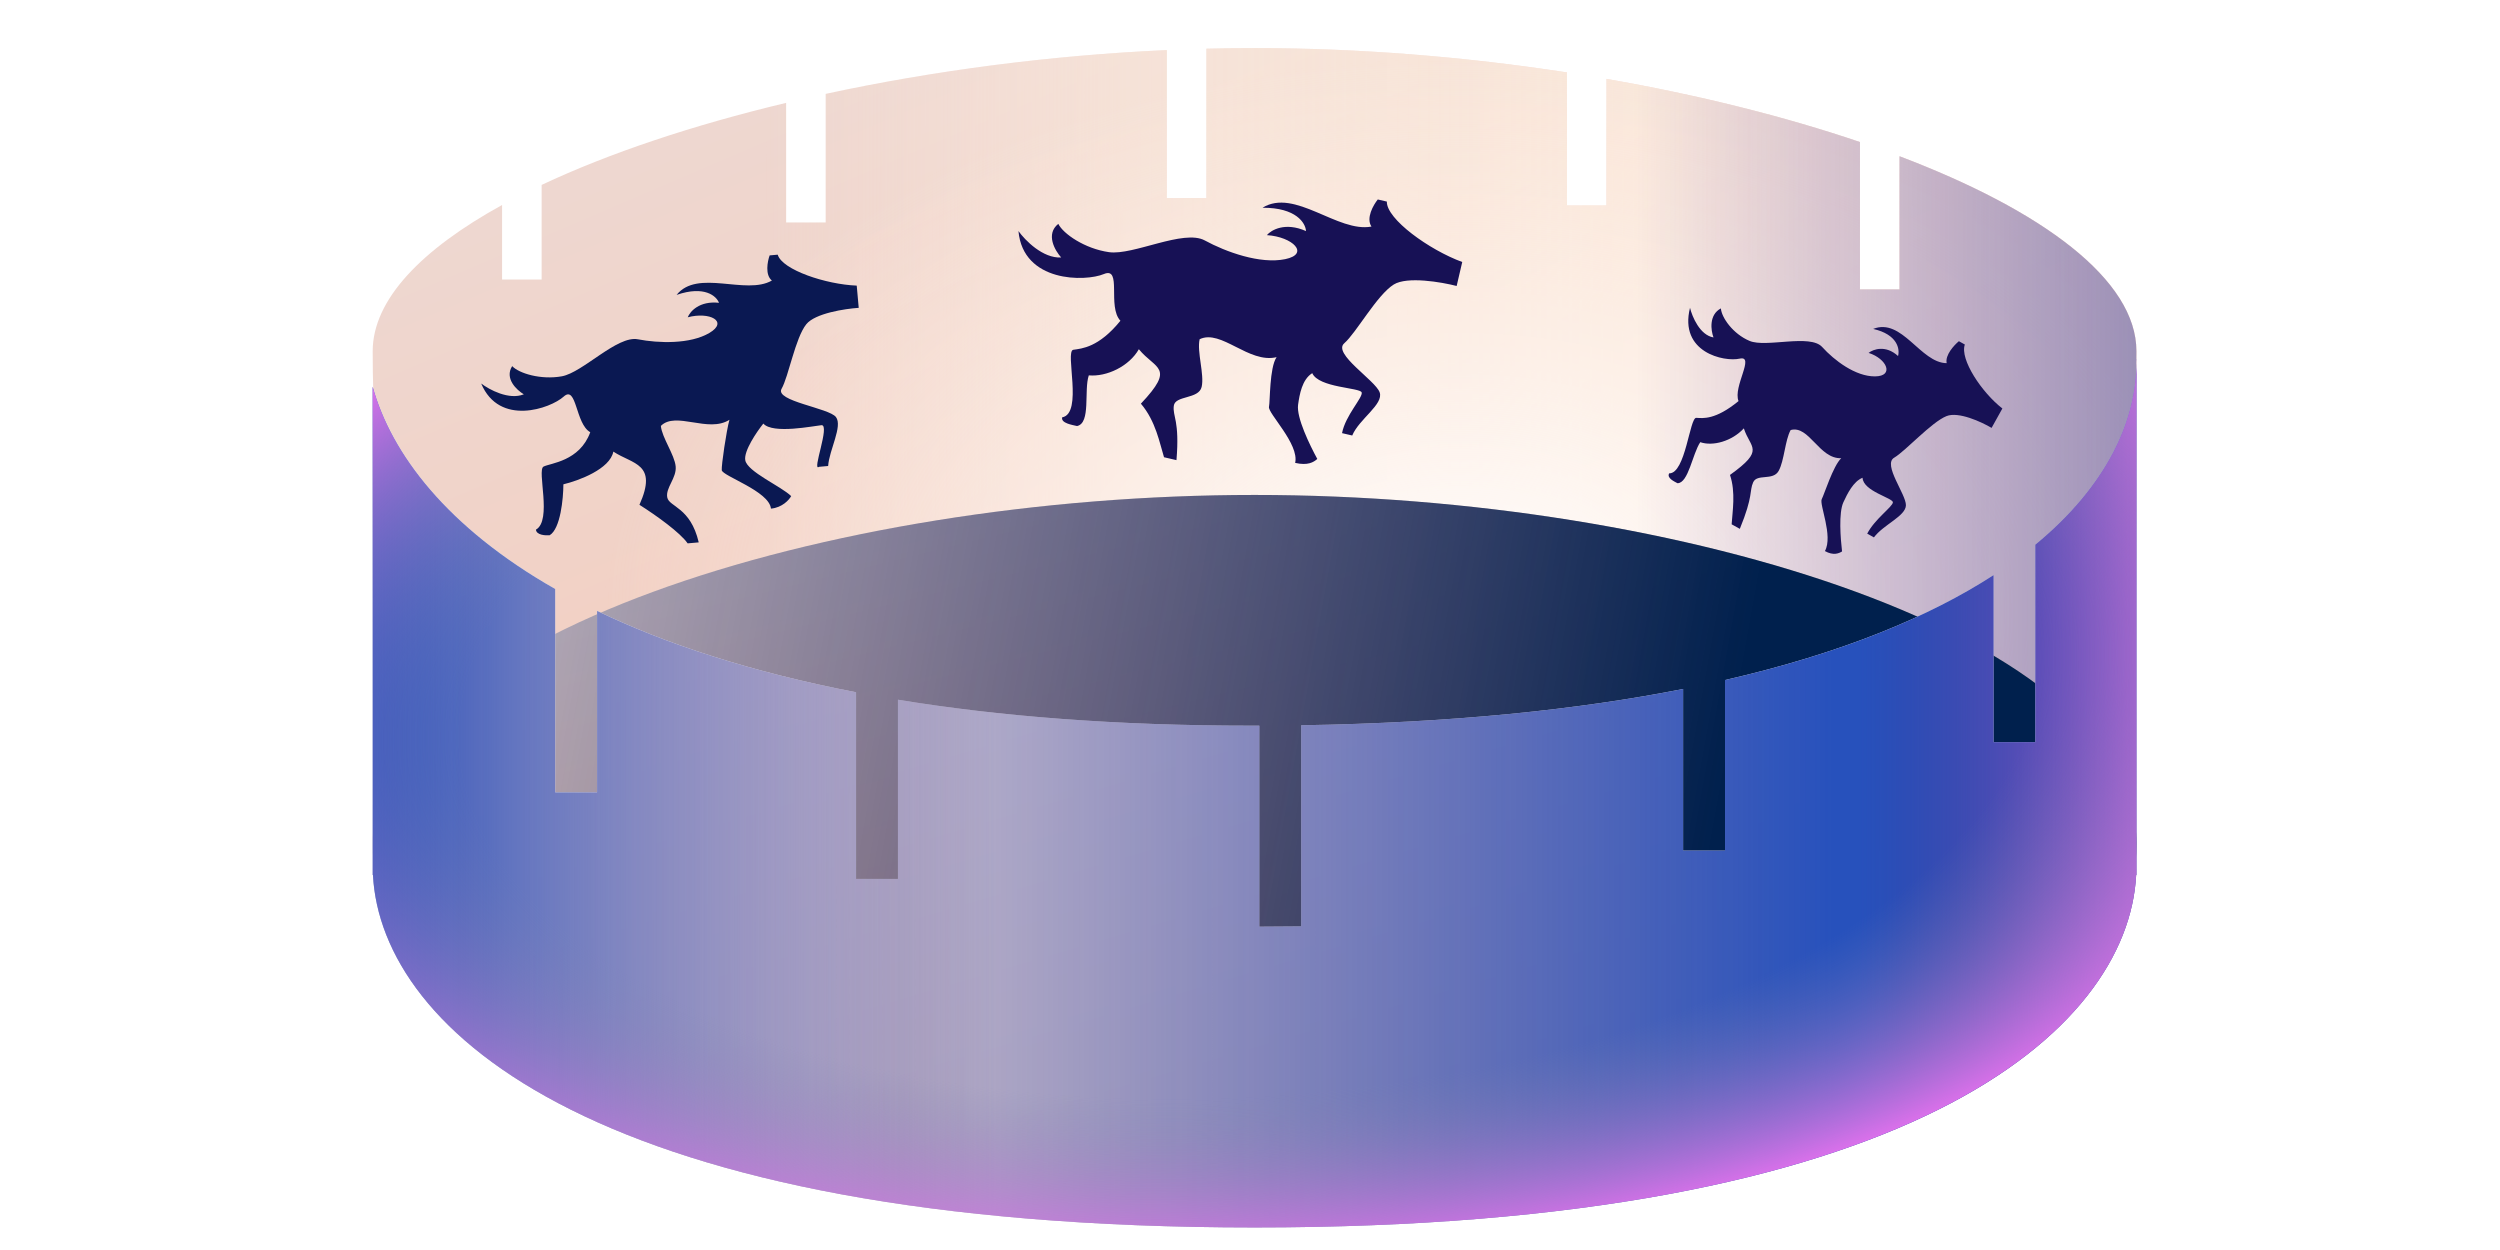
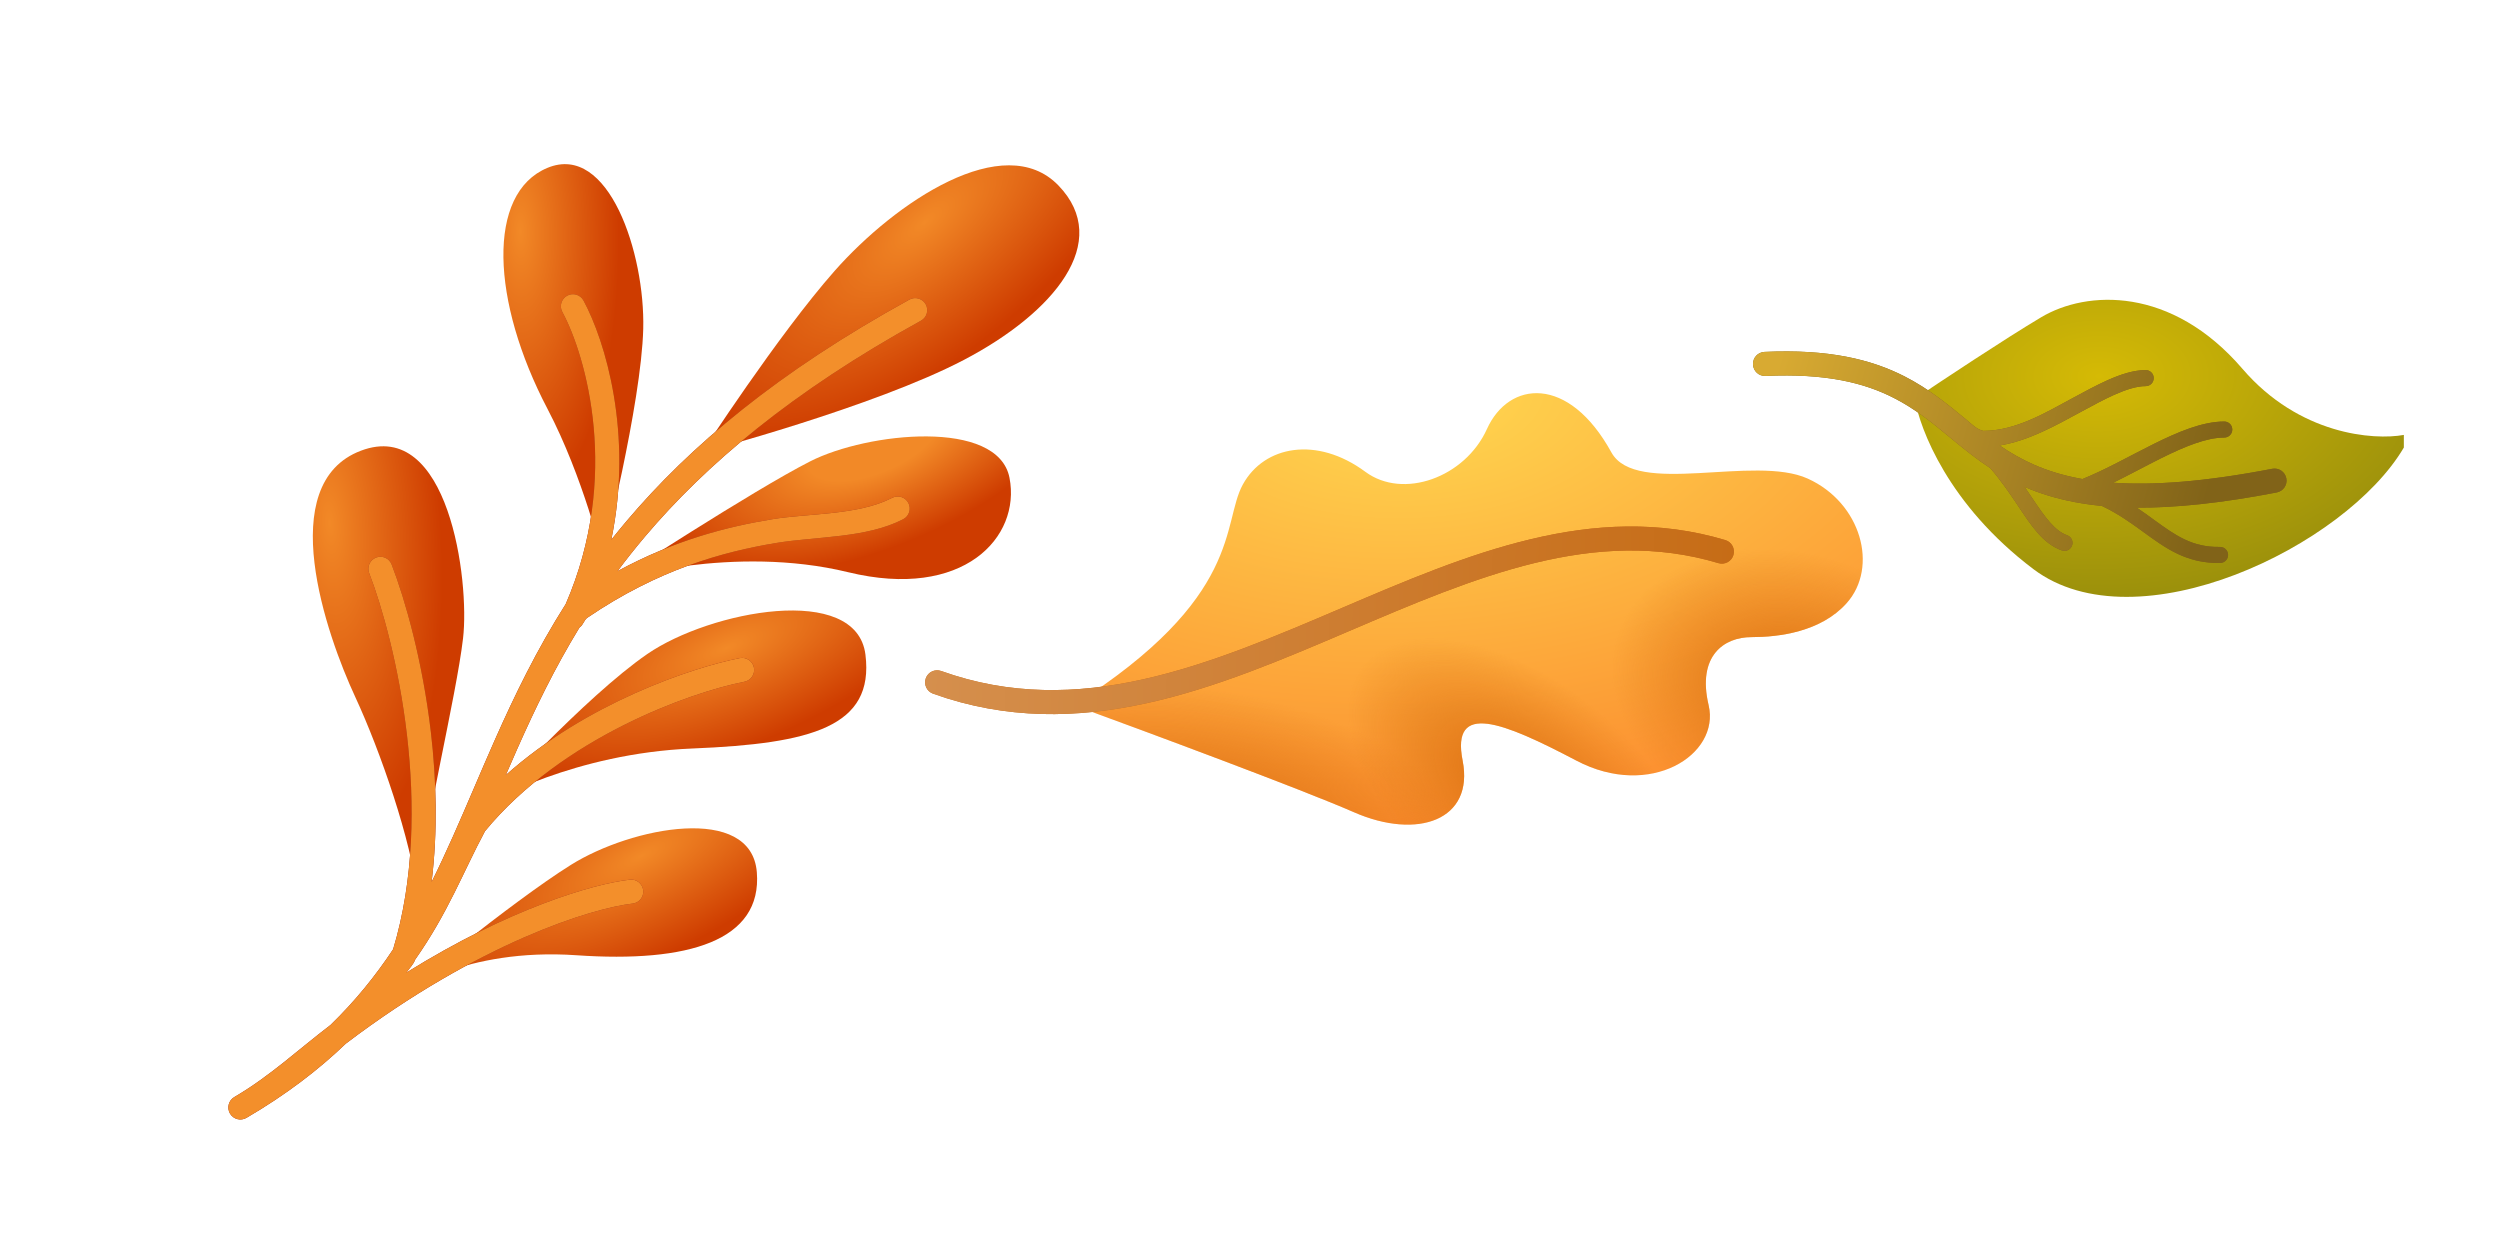
<svg xmlns="http://www.w3.org/2000/svg" viewBox="0 0 240 120" fill="none">
-   <path fill-rule="evenodd" clip-rule="evenodd" d="M112.016 4.808C100.738 5.314 89.505 6.803 79.266 9.012V21.357H75.469V9.875C66.524 12.012 58.473 14.701 51.997 17.751V26.835H48.2V19.68C40.46 23.939 35.778 28.771 35.778 33.721C35.778 78.419 56.246 91.443 120.437 91.443C184.628 91.443 205.096 81.389 205.096 33.721C205.096 26.846 196.065 20.199 182.353 14.998V27.782H178.555V13.635C171.329 11.18 163.039 9.11 154.222 7.575V19.733H150.425V6.952C140.73 5.458 130.508 4.616 120.437 4.616C118.899 4.616 117.356 4.636 115.813 4.675V19.013H112.016V4.808Z" fill="url(#paint0_linear_7940_498)" />
-   <path fill-rule="evenodd" clip-rule="evenodd" d="M112.016 4.808C100.738 5.314 89.505 6.803 79.266 9.012V21.357H75.469V9.875C66.524 12.012 58.473 14.701 51.997 17.751V26.835H48.2V19.68C40.46 23.939 35.778 28.771 35.778 33.721C35.778 78.419 56.246 91.443 120.437 91.443C184.628 91.443 205.096 81.389 205.096 33.721C205.096 26.846 196.065 20.199 182.353 14.998V27.782H178.555V13.635C171.329 11.18 163.039 9.11 154.222 7.575V19.733H150.425V6.952C140.73 5.458 130.508 4.616 120.437 4.616C118.899 4.616 117.356 4.636 115.813 4.675V19.013H112.016V4.808Z" fill="url(#paint1_linear_7940_498)" />
-   <path fill-rule="evenodd" clip-rule="evenodd" d="M112.016 4.808C100.738 5.314 89.505 6.803 79.266 9.012V21.357H75.469V9.875C66.524 12.012 58.473 14.701 51.997 17.751V26.835H48.2V19.68C40.46 23.939 35.778 28.771 35.778 33.721C35.778 78.419 56.246 91.443 120.437 91.443C184.628 91.443 205.096 81.389 205.096 33.721C205.096 26.846 196.065 20.199 182.353 14.998V27.782H178.555V13.635C171.329 11.18 163.039 9.11 154.222 7.575V19.733H150.425V6.952C140.73 5.458 130.508 4.616 120.437 4.616C118.899 4.616 117.356 4.636 115.813 4.675V19.013H112.016V4.808Z" fill="url(#paint2_radial_7940_498)" />
-   <path fill-rule="evenodd" clip-rule="evenodd" d="M112.016 4.808C100.738 5.314 89.505 6.803 79.266 9.012V21.357H75.469V9.875C66.524 12.012 58.473 14.701 51.997 17.751V26.835H48.2V19.68C40.46 23.939 35.778 28.771 35.778 33.721C35.778 78.419 56.246 91.443 120.437 91.443C184.628 91.443 205.096 81.389 205.096 33.721C205.096 26.846 196.065 20.199 182.353 14.998V27.782H178.555V13.635C171.329 11.18 163.039 9.11 154.222 7.575V19.733H150.425V6.952C140.73 5.458 130.508 4.616 120.437 4.616C118.899 4.616 117.356 4.636 115.813 4.675V19.013H112.016V4.808Z" fill="url(#paint3_linear_7940_498)" />
-   <path d="M205.096 80.903C205.096 100.628 184.628 97.955 120.437 97.955C56.246 97.955 35.778 100.628 35.778 80.903C35.778 61.177 79.373 47.515 120.437 47.515C161.502 47.515 205.096 61.177 205.096 80.903Z" fill="url(#paint4_linear_7940_498)" />
-   <path d="M205.096 80.903C205.096 100.628 184.628 97.955 120.437 97.955C56.246 97.955 35.778 100.628 35.778 80.903C35.778 61.177 79.373 47.515 120.437 47.515C161.502 47.515 205.096 61.177 205.096 80.903Z" fill="url(#paint5_linear_7940_498)" />
-   <path d="M74.66 24.449C75.084 25.908 79.308 27.307 82.246 27.419L82.437 29.553C81.111 29.64 78.248 30.077 77.405 31.126C76.351 32.436 75.706 36.142 75.031 37.325C74.356 38.508 79.588 39.162 80.252 40.038C80.915 40.914 79.606 43.183 79.501 44.736L78.629 44.814C77.896 45.347 79.729 40.74 78.857 40.818C78.16 40.88 74.187 41.703 73.28 40.662C72.636 41.468 71.388 43.301 71.546 44.184C71.742 45.289 74.99 46.683 75.952 47.626C75.757 47.986 75.095 48.731 74.01 48.828C73.861 47.158 69.338 45.692 69.288 45.135C69.248 44.689 69.731 41.353 70.027 40.298C67.996 41.602 64.876 39.449 63.443 40.887C63.542 42 64.765 43.668 64.865 44.782C64.964 45.896 63.877 46.835 64.057 47.754C64.237 48.673 66.287 48.677 67.078 52.068L66.013 52.163C65.302 51.135 63.042 49.51 61.387 48.461C63.177 44.465 60.748 44.589 58.881 43.353C58.562 45.028 55.552 46.145 54.086 46.494C54.079 47.867 53.805 50.766 52.767 51.383C52.347 51.42 51.496 51.366 51.45 50.846C53.03 49.956 51.525 45.133 52.178 44.794C52.83 44.455 55.647 44.297 56.665 41.493C55.226 40.686 55.378 36.931 54.114 38.073C52.85 39.215 47.931 40.964 46.194 36.817C46.962 37.403 48.856 38.431 50.288 37.854C49.601 37.447 48.415 36.337 49.168 35.148C49.815 35.838 51.923 36.491 53.94 36.124C55.957 35.757 59.249 32.188 61.235 32.572C63.221 32.955 66.256 33.058 68.11 31.957C69.963 30.856 68.121 29.898 66.024 30.46C66.235 29.911 67.13 28.864 69.023 29.069C68.783 28.43 67.634 27.383 64.953 28.31C66.973 25.791 71.595 28.371 74.102 26.931C73.429 26.392 73.677 25.098 73.886 24.518L74.66 24.449Z" fill="#0A1852" />
-   <path d="M133.137 19.352C133.09 21.028 137.21 23.993 140.375 25.153L139.839 27.454C138.362 27.074 135.087 26.514 133.801 27.312C132.194 28.308 130.198 31.956 129.049 32.954C127.9 33.952 132.026 36.506 132.445 37.659C132.863 38.811 130.47 40.222 129.814 41.809L128.836 41.581C129.161 39.87 130.863 38.144 130.721 37.673C130.578 37.203 126.601 37.235 125.975 35.823C124.992 36.438 124.753 37.879 124.616 38.86C124.445 40.085 125.739 42.73 126.46 44.058C126.121 44.366 125.551 44.72 124.335 44.437C124.754 42.636 121.683 39.652 121.823 39.052C121.934 38.572 121.862 35.286 122.553 34.287C119.883 34.931 117.231 31.57 115.166 32.565C114.886 33.765 115.638 35.945 115.358 37.145C115.078 38.346 112.809 37.936 112.684 38.962C112.56 39.988 113.26 40.346 112.941 44.174L111.746 43.895C111.33 42.568 110.965 40.439 109.526 38.753C112.872 35.209 110.935 35.481 109.33 33.525C108.398 35.164 106.245 36.19 104.525 36.035C104.038 37.469 104.744 40.623 103.396 40.9C102.926 40.79 101.837 40.626 101.967 40.066C104.001 39.696 102.206 33.701 103.036 33.579C103.866 33.456 105.473 33.364 107.561 30.792C106.274 29.437 107.75 25.562 105.972 26.308C104.195 27.054 98.219 27.137 97.771 22.181C98.404 23.067 100.112 24.815 101.875 24.72C101.268 24.051 100.362 22.468 101.597 21.491C102.063 22.443 104.134 23.875 106.462 24.207C108.79 24.539 113.626 21.975 115.659 23.082C117.692 24.189 120.966 25.374 123.372 24.88C125.778 24.386 124.103 22.73 121.619 22.573C122.041 22.073 123.383 21.296 125.376 22.183C125.337 21.429 124.449 19.925 121.201 19.944C124.283 18.026 128.425 22.367 131.662 21.75C131.116 20.948 131.838 19.682 132.268 19.149L133.137 19.352Z" fill="#171155" />
-   <path d="M188.625 33.074C188.118 34.49 190.264 37.698 192.228 39.214L191.192 41.078C190.23 40.508 188.018 39.484 186.864 39.946C185.421 40.523 182.949 43.286 181.837 43.941C180.725 44.596 182.99 47.457 182.968 48.506C182.947 49.554 180.818 50.351 179.896 51.59L179.253 51.232C179.97 49.834 181.688 48.653 181.717 48.229C181.747 47.806 178.86 47.166 178.805 45.863C177.92 46.22 177.342 47.404 176.967 48.214C176.497 49.226 176.689 51.689 176.837 52.938C176.505 53.142 175.993 53.348 175.192 52.903C176.003 51.444 174.621 48.395 174.891 47.909C175.107 47.52 175.98 44.718 176.762 43.985C174.649 44.084 173.676 40.785 171.902 41.284C171.361 42.257 171.292 44.233 170.751 45.206C170.211 46.179 168.684 45.451 168.305 46.301C167.926 47.151 168.332 47.573 167.023 50.77L166.237 50.333C166.31 49.136 166.646 47.267 166.079 45.594C169.498 43.145 168.02 43.052 167.409 41.121C166.273 42.357 164.427 42.868 163.226 42.448C162.47 43.584 162.092 46.381 161.04 46.39C160.73 46.218 159.988 45.896 160.24 45.442C161.816 45.469 162.205 40.077 162.841 40.112C163.476 40.147 164.664 40.338 166.899 38.504C166.349 37.137 168.508 34.094 167.012 34.429C165.516 34.765 161.17 33.834 162.241 29.55C162.45 30.408 163.193 32.179 164.496 32.394C164.244 31.724 164.034 30.228 165.204 29.605C165.272 30.492 166.367 32.055 167.958 32.727C169.549 33.399 173.77 32.032 174.929 33.313C176.088 34.593 178.123 36.149 180.003 36.133C181.883 36.117 181.137 34.429 179.385 33.879C179.83 33.526 181.02 33.091 182.212 34.178C182.397 33.531 182.177 32.105 179.822 31.577C182.592 30.464 184.367 34.845 186.882 34.864C186.713 34.091 187.592 33.137 188.053 32.756L188.625 33.074Z" fill="#171155" />
-   <path fill-rule="evenodd" clip-rule="evenodd" d="M120.093 69.664L120.895 69.663V88.96C122.255 88.959 123.596 88.949 124.917 88.932V69.626C139.378 69.396 151.501 68.133 161.579 66.141V81.66H165.601V65.284C176.812 62.713 185.244 59.191 191.376 55.22V71.251H195.398V52.292C202.262 46.646 205.096 40.392 205.096 34.782C205.096 34.676 205.094 34.57 205.089 34.464H205.096V57.538V58.545V59.385V83.108V84H205.072C204.278 98.975 183.372 117.837 120.437 117.837C57.502 117.837 36.596 98.975 35.802 84H35.778V83.108V59.385V58.545V57.538V37.129C37.558 43.559 42.918 50.636 53.297 56.543V76.065H57.319V58.648C63.87 61.802 72.072 64.513 82.181 66.457V84.376H86.203V67.173C95.835 68.752 107.068 69.664 120.093 69.664Z" fill="url(#paint6_linear_7940_498)" />
-   <path fill-rule="evenodd" clip-rule="evenodd" d="M120.093 69.664L120.895 69.663V88.96C122.255 88.959 123.596 88.949 124.917 88.932V69.626C139.378 69.396 151.501 68.133 161.579 66.141V81.66H165.601V65.284C176.812 62.713 185.244 59.191 191.376 55.22V71.251H195.398V52.292C202.262 46.646 205.096 40.392 205.096 34.782C205.096 34.676 205.094 34.57 205.089 34.464H205.096V57.538V58.545V59.385V83.108V84H205.072C204.278 98.975 183.372 117.837 120.437 117.837C57.502 117.837 36.596 98.975 35.802 84H35.778V83.108V59.385V58.545V57.538V37.129C37.558 43.559 42.918 50.636 53.297 56.543V76.065H57.319V58.648C63.87 61.802 72.072 64.513 82.181 66.457V84.376H86.203V67.173C95.835 68.752 107.068 69.664 120.093 69.664Z" fill="url(#paint7_linear_7940_498)" />
-   <path fill-rule="evenodd" clip-rule="evenodd" d="M120.093 69.664L120.895 69.663V88.96C122.255 88.959 123.596 88.949 124.917 88.932V69.626C139.378 69.396 151.501 68.133 161.579 66.141V81.66H165.601V65.284C176.812 62.713 185.244 59.191 191.376 55.22V71.251H195.398V52.292C202.262 46.646 205.096 40.392 205.096 34.782C205.096 34.676 205.094 34.57 205.089 34.464H205.096V57.538V58.545V59.385V83.108V84H205.072C204.278 98.975 183.372 117.837 120.437 117.837C57.502 117.837 36.596 98.975 35.802 84H35.778V83.108V59.385V58.545V57.538V37.129C37.558 43.559 42.918 50.636 53.297 56.543V76.065H57.319V58.648C63.87 61.802 72.072 64.513 82.181 66.457V84.376H86.203V67.173C95.835 68.752 107.068 69.664 120.093 69.664Z" fill="url(#paint8_linear_7940_498)" />
-   <path fill-rule="evenodd" clip-rule="evenodd" d="M120.093 69.664L120.895 69.663V88.96C122.255 88.959 123.596 88.949 124.917 88.932V69.626C139.378 69.396 151.501 68.133 161.579 66.141V81.66H165.601V65.284C176.812 62.713 185.244 59.191 191.376 55.22V71.251H195.398V52.292C202.262 46.646 205.096 40.392 205.096 34.782C205.096 34.676 205.094 34.57 205.089 34.464H205.096V57.538V58.545V59.385V83.108V84H205.072C204.278 98.975 183.372 117.837 120.437 117.837C57.502 117.837 36.596 98.975 35.802 84H35.778V83.108V59.385V58.545V57.538V37.129C37.558 43.559 42.918 50.636 53.297 56.543V76.065H57.319V58.648C63.87 61.802 72.072 64.513 82.181 66.457V84.376H86.203V67.173C95.835 68.752 107.068 69.664 120.093 69.664Z" fill="url(#paint9_linear_7940_498)" />
-   <path fill-rule="evenodd" clip-rule="evenodd" d="M120.093 69.664L120.895 69.663V88.96C122.255 88.959 123.596 88.949 124.917 88.932V69.626C139.378 69.396 151.501 68.133 161.579 66.141V81.66H165.601V65.284C176.812 62.713 185.244 59.191 191.376 55.22V71.251H195.398V52.292C202.262 46.646 205.096 40.392 205.096 34.782C205.096 34.676 205.094 34.57 205.089 34.464H205.096V57.538V58.545V59.385V83.108V84H205.072C204.278 98.975 183.372 117.837 120.437 117.837C57.502 117.837 36.596 98.975 35.802 84H35.778V83.108V59.385V58.545V57.538V37.129C37.558 43.559 42.918 50.636 53.297 56.543V76.065H57.319V58.648C63.87 61.802 72.072 64.513 82.181 66.457V84.376H86.203V67.173C95.835 68.752 107.068 69.664 120.093 69.664Z" fill="url(#paint10_linear_7940_498)" />
-   <path fill-rule="evenodd" clip-rule="evenodd" d="M120.093 69.664L120.895 69.663V88.96C122.255 88.959 123.596 88.949 124.917 88.932V69.626C139.378 69.396 151.501 68.133 161.579 66.141V81.66H165.601V65.284C176.812 62.713 185.244 59.191 191.376 55.22V71.251H195.398V52.292C202.262 46.646 205.096 40.392 205.096 34.782C205.096 34.676 205.094 34.57 205.089 34.464H205.096V57.538V58.545V59.385V83.108V84H205.072C204.278 98.975 183.372 117.837 120.437 117.837C57.502 117.837 36.596 98.975 35.802 84H35.778V83.108V59.385V58.545V57.538V37.129C37.558 43.559 42.918 50.636 53.297 56.543V76.065H57.319V58.648C63.87 61.802 72.072 64.513 82.181 66.457V84.376H86.203V67.173C95.835 68.752 107.068 69.664 120.093 69.664Z" fill="url(#paint11_radial_7940_498)" />
+   <path d="M34.092 66.881C31.341 60.954 26.252 46.438 34.653 43.265C43.054 40.091 45.104 55.702 44.453 61.28C43.8 66.881 40.689 79.559 40.067 85.968C39.507 80.741 36.519 72.108 34.092 66.881Z" fill="url(#paint0_radial_7994_2076)" />
+   <path d="M52.559 39.25C47.158 28.945 46.678 18.551 52.559 16.113C58.439 13.674 61.933 24.358 61.751 31.567C61.569 38.777 57.829 53.511 57.829 53.511C57.829 53.511 56.018 45.851 52.559 39.25Z" fill="url(#paint1_radial_7994_2076)" />
+   <path d="M80.117 26.014C85.953 19.401 96.38 12.388 101.607 17.802C106.834 23.216 101.178 30.024 92.535 34.551C83.891 39.078 67.385 43.436 67.385 43.436C67.385 43.436 74.686 32.167 80.117 26.014Z" fill="url(#paint2_radial_7994_2076)" />
+   <path d="M55.333 91.703C66.067 92.447 73.187 90.32 72.656 83.731C72.124 77.142 60.646 79.374 54.801 83.032C48.956 86.691 38.5 95.379 38.5 95.379C38.5 95.379 44.599 90.959 55.333 91.703Z" fill="url(#paint3_radial_7994_2076)" />
+   <path d="M66.487 71.855C77.889 71.389 83.945 69.781 83.083 62.848C82.221 55.915 68.153 58.651 62.149 62.78C56.145 66.91 46.965 77.061 46.965 77.061C46.965 77.061 55.086 72.321 66.487 71.855Z" fill="url(#paint4_radial_7994_2076)" />
+   <path d="M81.418 54.931C92.484 57.625 98.017 51.577 96.913 45.877C95.809 40.176 83.284 41.49 77.777 44.29C72.27 47.09 59.108 55.678 59.108 55.678C59.108 55.678 70.352 52.237 81.418 54.931Z" fill="url(#paint5_radial_7994_2076)" />
+   <path d="M54.45 28.384C55.011 28.08 55.713 28.29 56.016 28.851C58.103 32.712 60.8 41.639 58.684 51.815C59.158 51.217 59.648 50.618 60.156 50.018C66.192 42.884 74.638 35.727 87.3 28.761C87.859 28.453 88.562 28.657 88.87 29.216C89.177 29.776 88.974 30.479 88.414 30.786C75.966 37.635 67.751 44.62 61.92 51.511C60.984 52.618 60.108 53.724 59.285 54.828C64.813 51.833 69.852 50.554 74.133 49.846C77.688 49.259 82.391 49.477 85.645 47.791C86.211 47.497 86.909 47.718 87.203 48.285C87.497 48.851 87.275 49.549 86.709 49.843C83.173 51.676 78.381 51.488 74.51 52.127C69.396 52.972 63.221 54.653 56.396 59.294C56.047 59.531 56.012 59.991 55.631 60.239C53.232 64.167 51.358 68.056 49.662 71.875C49.286 72.722 48.918 73.567 48.555 74.409C56.288 67.514 66.346 64.101 71.018 63.177C71.644 63.054 72.252 63.461 72.376 64.087C72.5 64.713 72.093 65.322 71.466 65.445C66.247 66.477 53.937 70.824 46.558 79.794C44.468 83.696 43.032 87.595 39.852 92.127C39.702 92.571 39.277 92.99 39.01 93.372C48.876 87.226 56.941 84.849 60.469 84.446C61.103 84.373 61.676 84.829 61.749 85.463C61.821 86.097 61.366 86.67 60.732 86.743C56.867 87.184 45.974 90.491 33.196 100.189C30.572 102.709 27.455 105.095 23.659 107.314C23.108 107.637 22.4 107.451 22.078 106.9C21.756 106.349 21.941 105.641 22.492 105.319C25.94 103.302 28.608 100.774 31.715 98.411C34.1 96.104 36.054 93.674 37.739 91.134C39.757 84.471 39.832 77.123 39.071 70.578C38.299 63.947 36.68 58.227 35.44 55.021C35.209 54.426 35.505 53.756 36.1 53.526C36.696 53.296 37.365 53.592 37.596 54.187C38.907 57.577 40.573 63.488 41.367 70.311C41.891 74.821 42.039 79.767 41.434 84.669C42.884 81.764 44.179 78.744 45.516 75.622C46.175 74.084 46.845 72.522 47.549 70.936C49.416 66.733 51.519 62.394 54.31 57.986C59.591 45.837 56.292 34.224 53.983 29.95C53.679 29.389 53.888 28.688 54.45 28.384Z" fill="#8D1F0F" />
+   <path d="M54.45 28.384C55.011 28.08 55.713 28.29 56.016 28.851C58.103 32.712 60.8 41.639 58.684 51.815C59.158 51.217 59.648 50.618 60.156 50.018C66.192 42.884 74.638 35.727 87.3 28.761C87.859 28.453 88.562 28.657 88.87 29.216C89.177 29.776 88.974 30.479 88.414 30.786C75.966 37.635 67.751 44.62 61.92 51.511C60.984 52.618 60.108 53.724 59.285 54.828C64.813 51.833 69.852 50.554 74.133 49.846C77.688 49.259 82.391 49.477 85.645 47.791C86.211 47.497 86.909 47.718 87.203 48.285C87.497 48.851 87.275 49.549 86.709 49.843C83.173 51.676 78.381 51.488 74.51 52.127C69.396 52.972 63.221 54.653 56.396 59.294C56.047 59.531 56.012 59.991 55.631 60.239C53.232 64.167 51.358 68.056 49.662 71.875C49.286 72.722 48.918 73.567 48.555 74.409C56.288 67.514 66.346 64.101 71.018 63.177C71.644 63.054 72.252 63.461 72.376 64.087C72.5 64.713 72.093 65.322 71.466 65.445C66.247 66.477 53.937 70.824 46.558 79.794C44.468 83.696 43.032 87.595 39.852 92.127C39.702 92.571 39.277 92.99 39.01 93.372C48.876 87.226 56.941 84.849 60.469 84.446C61.103 84.373 61.676 84.829 61.749 85.463C61.821 86.097 61.366 86.67 60.732 86.743C56.867 87.184 45.974 90.491 33.196 100.189C30.572 102.709 27.455 105.095 23.659 107.314C23.108 107.637 22.4 107.451 22.078 106.9C21.756 106.349 21.941 105.641 22.492 105.319C25.94 103.302 28.608 100.774 31.715 98.411C34.1 96.104 36.054 93.674 37.739 91.134C39.757 84.471 39.832 77.123 39.071 70.578C38.299 63.947 36.68 58.227 35.44 55.021C35.209 54.426 35.505 53.756 36.1 53.526C36.696 53.296 37.365 53.592 37.596 54.187C38.907 57.577 40.573 63.488 41.367 70.311C41.891 74.821 42.039 79.767 41.434 84.669C42.884 81.764 44.179 78.744 45.516 75.622C46.175 74.084 46.845 72.522 47.549 70.936C49.416 66.733 51.519 62.394 54.31 57.986C59.591 45.837 56.292 34.224 53.983 29.95C53.679 29.389 53.888 28.688 54.45 28.384Z" fill="#F38F2B" />
+   <path d="M195.951 30.457C192.441 32.548 186.399 36.556 183.816 38.298C184.314 41.161 187.012 48.451 195.204 54.634C205.099 62.101 225.168 52.487 230.769 42.965V41.752C227.875 42.281 220.725 41.752 215.274 35.404C208.459 27.47 200.338 27.843 195.951 30.457Z" fill="url(#paint6_radial_7994_2076)" />
+   <path d="M181.784 38.191C179.005 36.775 175.331 35.82 169.496 36.093C168.858 36.122 168.317 35.63 168.287 34.992C168.257 34.354 168.75 33.813 169.388 33.783C175.547 33.496 179.633 34.501 182.833 36.131C185.162 37.316 187.023 38.851 188.779 40.298C189.26 40.694 189.78 41.235 190.396 41.362C193.489 41.362 196.366 39.629 199.006 38.2C200.133 37.589 201.253 36.981 202.311 36.507C203.557 35.949 204.812 35.528 205.987 35.528C206.412 35.528 206.757 35.873 206.757 36.299C206.757 36.724 206.412 37.069 205.987 37.069C205.146 37.069 204.135 37.378 202.941 37.913C201.941 38.362 200.882 38.936 199.753 39.548C197.291 40.88 194.764 42.304 191.968 42.768C193.975 44.144 196.31 45.306 199.612 45.931C199.713 45.95 199.816 45.969 199.919 45.987C202.148 45.086 204.448 43.769 206.785 42.608C209.08 41.468 211.436 40.465 213.531 40.465C213.956 40.465 214.301 40.81 214.301 41.235C214.301 41.661 213.956 42.006 213.531 42.006C211.843 42.006 209.788 42.837 207.47 43.988C206.003 44.717 204.433 45.574 202.872 46.341C206.667 46.602 211.568 46.272 218.135 45.004C218.762 44.883 219.368 45.293 219.489 45.92C219.61 46.547 219.2 47.153 218.574 47.274C213.153 48.321 208.766 48.757 205.134 48.735C205.715 49.126 206.252 49.517 206.761 49.888C208.853 51.411 210.467 52.555 213.112 52.504C213.538 52.496 213.889 52.834 213.898 53.26C213.906 53.685 213.567 54.037 213.142 54.045C209.893 54.108 207.885 52.612 205.788 51.087C204.591 50.217 203.363 49.323 201.778 48.57C200.859 48.48 199.996 48.357 199.182 48.203C197.338 47.853 195.759 47.349 194.366 46.744C194.601 47.087 194.824 47.419 195.037 47.738C196.347 49.696 197.255 50.96 198.451 51.387C198.852 51.53 199.061 51.971 198.917 52.372C198.774 52.773 198.333 52.982 197.933 52.839C196.094 52.182 194.981 50.424 193.742 48.574C192.981 47.438 192.154 46.204 191.082 44.957C190.394 44.505 189.75 44.033 189.13 43.553C188.433 43.013 187.784 42.478 187.151 41.956C185.452 40.557 183.868 39.252 181.784 38.191Z" fill="#816318" />
+   <path d="M181.784 38.191C179.005 36.775 175.331 35.82 169.496 36.093C168.858 36.122 168.317 35.63 168.287 34.992C168.257 34.354 168.75 33.813 169.388 33.783C175.547 33.496 179.633 34.501 182.833 36.131C185.162 37.316 187.023 38.851 188.779 40.298C189.26 40.694 189.78 41.235 190.396 41.362C193.489 41.362 196.366 39.629 199.006 38.2C200.133 37.589 201.253 36.981 202.311 36.507C203.557 35.949 204.812 35.528 205.987 35.528C206.412 35.528 206.757 35.873 206.757 36.299C206.757 36.724 206.412 37.069 205.987 37.069C205.146 37.069 204.135 37.378 202.941 37.913C201.941 38.362 200.882 38.936 199.753 39.548C197.291 40.88 194.764 42.304 191.968 42.768C193.975 44.144 196.31 45.306 199.612 45.931C199.713 45.95 199.816 45.969 199.919 45.987C202.148 45.086 204.448 43.769 206.785 42.608C209.08 41.468 211.436 40.465 213.531 40.465C213.956 40.465 214.301 40.81 214.301 41.235C214.301 41.661 213.956 42.006 213.531 42.006C211.843 42.006 209.788 42.837 207.47 43.988C206.003 44.717 204.433 45.574 202.872 46.341C206.667 46.602 211.568 46.272 218.135 45.004C218.762 44.883 219.368 45.293 219.489 45.92C219.61 46.547 219.2 47.153 218.574 47.274C213.153 48.321 208.766 48.757 205.134 48.735C205.715 49.126 206.252 49.517 206.761 49.888C208.853 51.411 210.467 52.555 213.112 52.504C213.538 52.496 213.889 52.834 213.898 53.26C213.906 53.685 213.567 54.037 213.142 54.045C209.893 54.108 207.885 52.612 205.788 51.087C204.591 50.217 203.363 49.323 201.778 48.57C200.859 48.48 199.996 48.357 199.182 48.203C197.338 47.853 195.759 47.349 194.366 46.744C194.601 47.087 194.824 47.419 195.037 47.738C196.347 49.696 197.255 50.96 198.451 51.387C198.852 51.53 199.061 51.971 198.917 52.372C198.774 52.773 198.333 52.982 197.933 52.839C196.094 52.182 194.981 50.424 193.742 48.574C192.981 47.438 192.154 46.204 191.082 44.957C190.394 44.505 189.75 44.033 189.13 43.553C188.433 43.013 187.784 42.478 187.151 41.956C185.452 40.557 183.868 39.252 181.784 38.191Z" fill="url(#paint7_linear_7994_2076)" />
+   <path d="M119.315 46.508C117.262 50.242 119.409 57.337 103.073 67.698C109.981 70.218 125.028 75.8 129.957 77.966C136.117 80.673 141.531 78.712 140.411 73.018C139.291 67.324 144.238 69.285 151.333 73.018C158.427 76.752 165.148 72.458 164.027 67.698C162.907 62.937 165.521 61.164 168.135 61.164C170.748 61.164 174.804 60.675 177.282 57.897C180.363 54.443 178.683 48.281 173.549 45.948C168.415 43.614 157.048 47.71 154.693 43.428C150.586 35.96 144.843 36.541 142.745 41.188C140.646 45.835 134.706 47.981 131.077 45.295C126.409 41.841 121.369 42.775 119.315 46.508Z" fill="url(#paint8_radial_7994_2076)" />
+   <path d="M119.315 46.508C117.262 50.242 119.409 57.337 103.073 67.698C109.981 70.218 125.028 75.8 129.957 77.966C136.117 80.673 141.531 78.712 140.411 73.018C139.291 67.324 144.238 69.285 151.333 73.018C158.427 76.752 165.148 72.458 164.027 67.698C162.907 62.937 165.521 61.164 168.135 61.164C170.748 61.164 174.804 60.675 177.282 57.897C180.363 54.443 178.683 48.281 173.549 45.948C168.415 43.614 157.048 47.71 154.693 43.428C150.586 35.96 144.843 36.541 142.745 41.188C140.646 45.835 134.706 47.981 131.077 45.295C126.409 41.841 121.369 42.775 119.315 46.508Z" fill="url(#paint9_radial_7994_2076)" />
+   <path d="M119.315 46.508C117.262 50.242 119.409 57.337 103.073 67.698C109.981 70.218 125.028 75.8 129.957 77.966C136.117 80.673 141.531 78.712 140.411 73.018C139.291 67.324 144.238 69.285 151.333 73.018C158.427 76.752 165.148 72.458 164.027 67.698C162.907 62.937 165.521 61.164 168.135 61.164C170.748 61.164 174.804 60.675 177.282 57.897C180.363 54.443 178.683 48.281 173.549 45.948C168.415 43.614 157.048 47.71 154.693 43.428C150.586 35.96 144.843 36.541 142.745 41.188C140.646 45.835 134.706 47.981 131.077 45.295C126.409 41.841 121.369 42.775 119.315 46.508Z" fill="url(#paint10_radial_7994_2076)" />
+   <path d="M119.315 46.508C117.262 50.242 119.409 57.337 103.073 67.698C109.981 70.218 125.028 75.8 129.957 77.966C136.117 80.673 141.531 78.712 140.411 73.018C139.291 67.324 144.238 69.285 151.333 73.018C158.427 76.752 165.148 72.458 164.027 67.698C162.907 62.937 165.521 61.164 168.135 61.164C170.748 61.164 174.804 60.675 177.282 57.897C180.363 54.443 178.683 48.281 173.549 45.948C168.415 43.614 157.048 47.71 154.693 43.428C150.586 35.96 144.843 36.541 142.745 41.188C140.646 45.835 134.706 47.981 131.077 45.295C126.409 41.841 121.369 42.775 119.315 46.508Z" fill="url(#paint11_radial_7994_2076)" />
+   <path fill-rule="evenodd" clip-rule="evenodd" d="M89.574 66.592C88.973 66.376 88.66 65.714 88.876 65.113C89.092 64.513 89.753 64.2 90.354 64.416C103.544 69.148 116.013 63.843 128.884 58.337C140.729 53.27 152.944 48.044 165.632 51.848C166.244 52.031 166.591 52.675 166.408 53.287C166.224 53.898 165.58 54.245 164.969 54.062C153.099 50.504 141.604 55.416 129.491 60.592C116.904 65.97 103.663 71.647 89.574 66.592Z" fill="#C66C16" />
+   <path fill-rule="evenodd" clip-rule="evenodd" d="M89.574 66.592C88.973 66.376 88.66 65.714 88.876 65.113C89.092 64.513 89.753 64.2 90.354 64.416C103.544 69.148 116.013 63.843 128.884 58.337C140.729 53.27 152.944 48.044 165.632 51.848C166.244 52.031 166.591 52.675 166.408 53.287C166.224 53.898 165.58 54.245 164.969 54.062C153.099 50.504 141.604 55.416 129.491 60.592C116.904 65.97 103.663 71.647 89.574 66.592Z" fill="url(#paint12_linear_7994_2076)" />
  <defs>
-     <linearGradient id="paint0_linear_7940_498" x1="47.158" y1="-163.206" x2="170.529" y2="124.597" gradientUnits="userSpaceOnUse">
-       <stop stop-color="#DCF1FF" />
-       <stop offset="1" stop-color="#FDC1A8" />
+     <radialGradient id="paint0_radial_7994_2076" cx="0" cy="0" r="1" gradientUnits="userSpaceOnUse" gradientTransform="translate(31.6653 50.2656) rotate(85.8919) scale(33.8779 12.0008)">
+       <stop stop-color="#F28927" />
+       <stop offset="0.887" stop-color="#CE3C00" />
+     </radialGradient>
+     <radialGradient id="paint1_radial_7994_2076" cx="0" cy="0" r="1" gradientUnits="userSpaceOnUse" gradientTransform="translate(49.9595 22.2612) rotate(89.1757) scale(25.9526 9.47572)">
+       <stop stop-color="#F28927" />
+       <stop offset="1" stop-color="#CE3C00" />
+     </radialGradient>
+     <radialGradient id="paint2_radial_7994_2076" cx="0" cy="0" r="1" gradientUnits="userSpaceOnUse" gradientTransform="translate(88.7926 21.3276) rotate(139.677) scale(29.1392 12.3376)">
+       <stop stop-color="#F28927" />
+       <stop offset="1" stop-color="#CE3C00" />
+     </radialGradient>
+     <radialGradient id="paint3_radial_7994_2076" cx="0" cy="0" r="1" gradientUnits="userSpaceOnUse" gradientTransform="translate(61.5347 82.1894) rotate(152.918) scale(26.2373 9.61824)">
+       <stop stop-color="#F28927" />
+       <stop offset="1" stop-color="#CE3C00" />
+     </radialGradient>
+     <radialGradient id="paint4_radial_7994_2076" cx="0" cy="0" r="1" gradientUnits="userSpaceOnUse" gradientTransform="translate(69.7492 62.2122) rotate(157.479) scale(24.8585 9.55595)">
+       <stop stop-color="#F28927" />
+       <stop offset="1" stop-color="#CE3C00" />
+     </radialGradient>
+     <radialGradient id="paint5_radial_7994_2076" cx="0" cy="0" r="1" gradientUnits="userSpaceOnUse" gradientTransform="translate(83.938 42.2361) rotate(157.133) scale(26.9658 12.4411)">
+       <stop offset="0.252" stop-color="#F28927" />
+       <stop offset="0.826" stop-color="#CE3C00" />
+     </radialGradient>
+     <radialGradient id="paint6_radial_7994_2076" cx="0" cy="0" r="1" gradientUnits="userSpaceOnUse" gradientTransform="translate(201.552 36.1054) rotate(88.8912) scale(28.9423 47.6493)">
+       <stop stop-color="#D5BA05" />
+       <stop offset="1" stop-color="#86810E" />
+     </radialGradient>
+     <linearGradient id="paint7_linear_7994_2076" x1="170.769" y1="34.615" x2="212.308" y2="46.154" gradientUnits="userSpaceOnUse">
+       <stop stop-color="#D8AA32" />
+       <stop offset="1" stop-color="#816318" />
    </linearGradient>
-     <linearGradient id="paint1_linear_7940_498" x1="-49.845" y1="51.936" x2="258.912" y2="52.48" gradientUnits="userSpaceOnUse">
-       <stop offset="0.399" stop-color="#FFF3EB" stop-opacity="0" />
-       <stop offset="0.511" stop-color="#FFF5E7" stop-opacity="0.4" />
-       <stop offset="1" stop-color="#FFF5E7" />
+     <radialGradient id="paint8_radial_7994_2076" cx="0" cy="0" r="1" gradientUnits="userSpaceOnUse" gradientTransform="translate(135.464 37.7437) rotate(87.3131) scale(47.7897 87.3938)">
+       <stop stop-color="#FFD850" />
+       <stop offset="1" stop-color="#FB822A" />
+     </radialGradient>
+     <radialGradient id="paint9_radial_7994_2076" cx="0" cy="0" r="1" gradientUnits="userSpaceOnUse" gradientTransform="translate(114.368 79.1669) rotate(6.73747) scale(26.7659 13.0669)">
+       <stop stop-color="#DA6F0F" />
+       <stop offset="1" stop-color="#DA6F0F" stop-opacity="0" />
+     </radialGradient>
+     <radialGradient id="paint10_radial_7994_2076" cx="0" cy="0" r="1" gradientUnits="userSpaceOnUse" gradientTransform="translate(146.105 76.1463) rotate(128.66) scale(10.7586 19.6744)">
+       <stop stop-color="#DA6F0F" />
+       <stop offset="1" stop-color="#DA6F0F" stop-opacity="0" />
+     </radialGradient>
+     <radialGradient id="paint11_radial_7994_2076" cx="0" cy="0" r="1" gradientUnits="userSpaceOnUse" gradientTransform="translate(172.242 66.4384) rotate(107.119) scale(13.3185 17.9118)">
+       <stop stop-color="#DA6F0F" />
+       <stop offset="1" stop-color="#DA6F0F" stop-opacity="0" />
+     </radialGradient>
+     <linearGradient id="paint12_linear_7994_2076" x1="89.058" y1="58.189" x2="166.187" y2="60.832" gradientUnits="userSpaceOnUse">
+       <stop stop-color="#D58F4D" />
+       <stop offset="1" stop-color="#C66C16" />
    </linearGradient>
-     <radialGradient id="paint2_radial_7940_498" cx="0" cy="0" r="1" gradientUnits="userSpaceOnUse" gradientTransform="translate(140.192 58.5588) rotate(-90) scale(88.2692 137.481)">
-       <stop stop-color="white" />
-       <stop offset="0.601" stop-color="#FFF3EB" stop-opacity="0" />
-     </radialGradient>
-     <linearGradient id="paint3_linear_7940_498" x1="269.15" y1="43.888" x2="156.984" y2="43.888" gradientUnits="userSpaceOnUse">
-       <stop stop-color="#003176" />
-       <stop offset="1" stop-color="#2D008A" stop-opacity="0" />
-     </linearGradient>
-     <linearGradient id="paint4_linear_7940_498" x1="47.158" y1="-50.212" x2="93.776" y2="136.542" gradientUnits="userSpaceOnUse">
-       <stop stop-color="#B3E0FF" />
-       <stop offset="1" stop-color="#E0B09C" />
-     </linearGradient>
-     <linearGradient id="paint5_linear_7940_498" x1="161.538" y1="96.923" x2="25.526" y2="72.426" gradientUnits="userSpaceOnUse">
-       <stop stop-color="#00204D" />
-       <stop offset="1" stop-color="#240D54" stop-opacity="0" />
-     </linearGradient>
-     <linearGradient id="paint6_linear_7940_498" x1="47.158" y1="-56.708" x2="110.318" y2="158.253" gradientUnits="userSpaceOnUse">
-       <stop stop-color="#F6FBFE" />
-       <stop offset="1" stop-color="#E9DBD6" />
-     </linearGradient>
-     <linearGradient id="paint7_linear_7940_498" x1="35.778" y1="91.839" x2="120.437" y2="91.839" gradientUnits="userSpaceOnUse">
-       <stop stop-color="white" />
-       <stop offset="0.489" stop-color="white" stop-opacity="0.4" />
-       <stop offset="0.601" stop-color="white" stop-opacity="0" />
-     </linearGradient>
-     <linearGradient id="paint8_linear_7940_498" x1="217.327" y1="83.225" x2="49.903" y2="83.225" gradientUnits="userSpaceOnUse">
-       <stop offset="0.247" stop-color="#2751BC" />
-       <stop offset="1" stop-color="#43287B" stop-opacity="0" />
-     </linearGradient>
-     <linearGradient id="paint9_linear_7940_498" x1="217.327" y1="83.225" x2="49.903" y2="83.225" gradientUnits="userSpaceOnUse">
-       <stop offset="0.028" stop-color="#E571EF" />
-       <stop offset="0.232" stop-color="#43287B" stop-opacity="0" />
-     </linearGradient>
-     <linearGradient id="paint10_linear_7940_498" x1="17.016" y1="83.225" x2="95.564" y2="83.225" gradientUnits="userSpaceOnUse">
-       <stop offset="0.209" stop-color="#2751BC" />
-       <stop offset="1" stop-color="#43287B" stop-opacity="0" />
-     </linearGradient>
-     <radialGradient id="paint11_radial_7940_498" cx="0" cy="0" r="1" gradientUnits="userSpaceOnUse" gradientTransform="translate(120 66.9225) rotate(-4.2364) scale(124.957 63.1726)">
-       <stop offset="0.605" stop-color="#8084B1" stop-opacity="0" />
-       <stop offset="0.87" stop-color="#E571EF" />
-     </radialGradient>
  </defs>
</svg>
